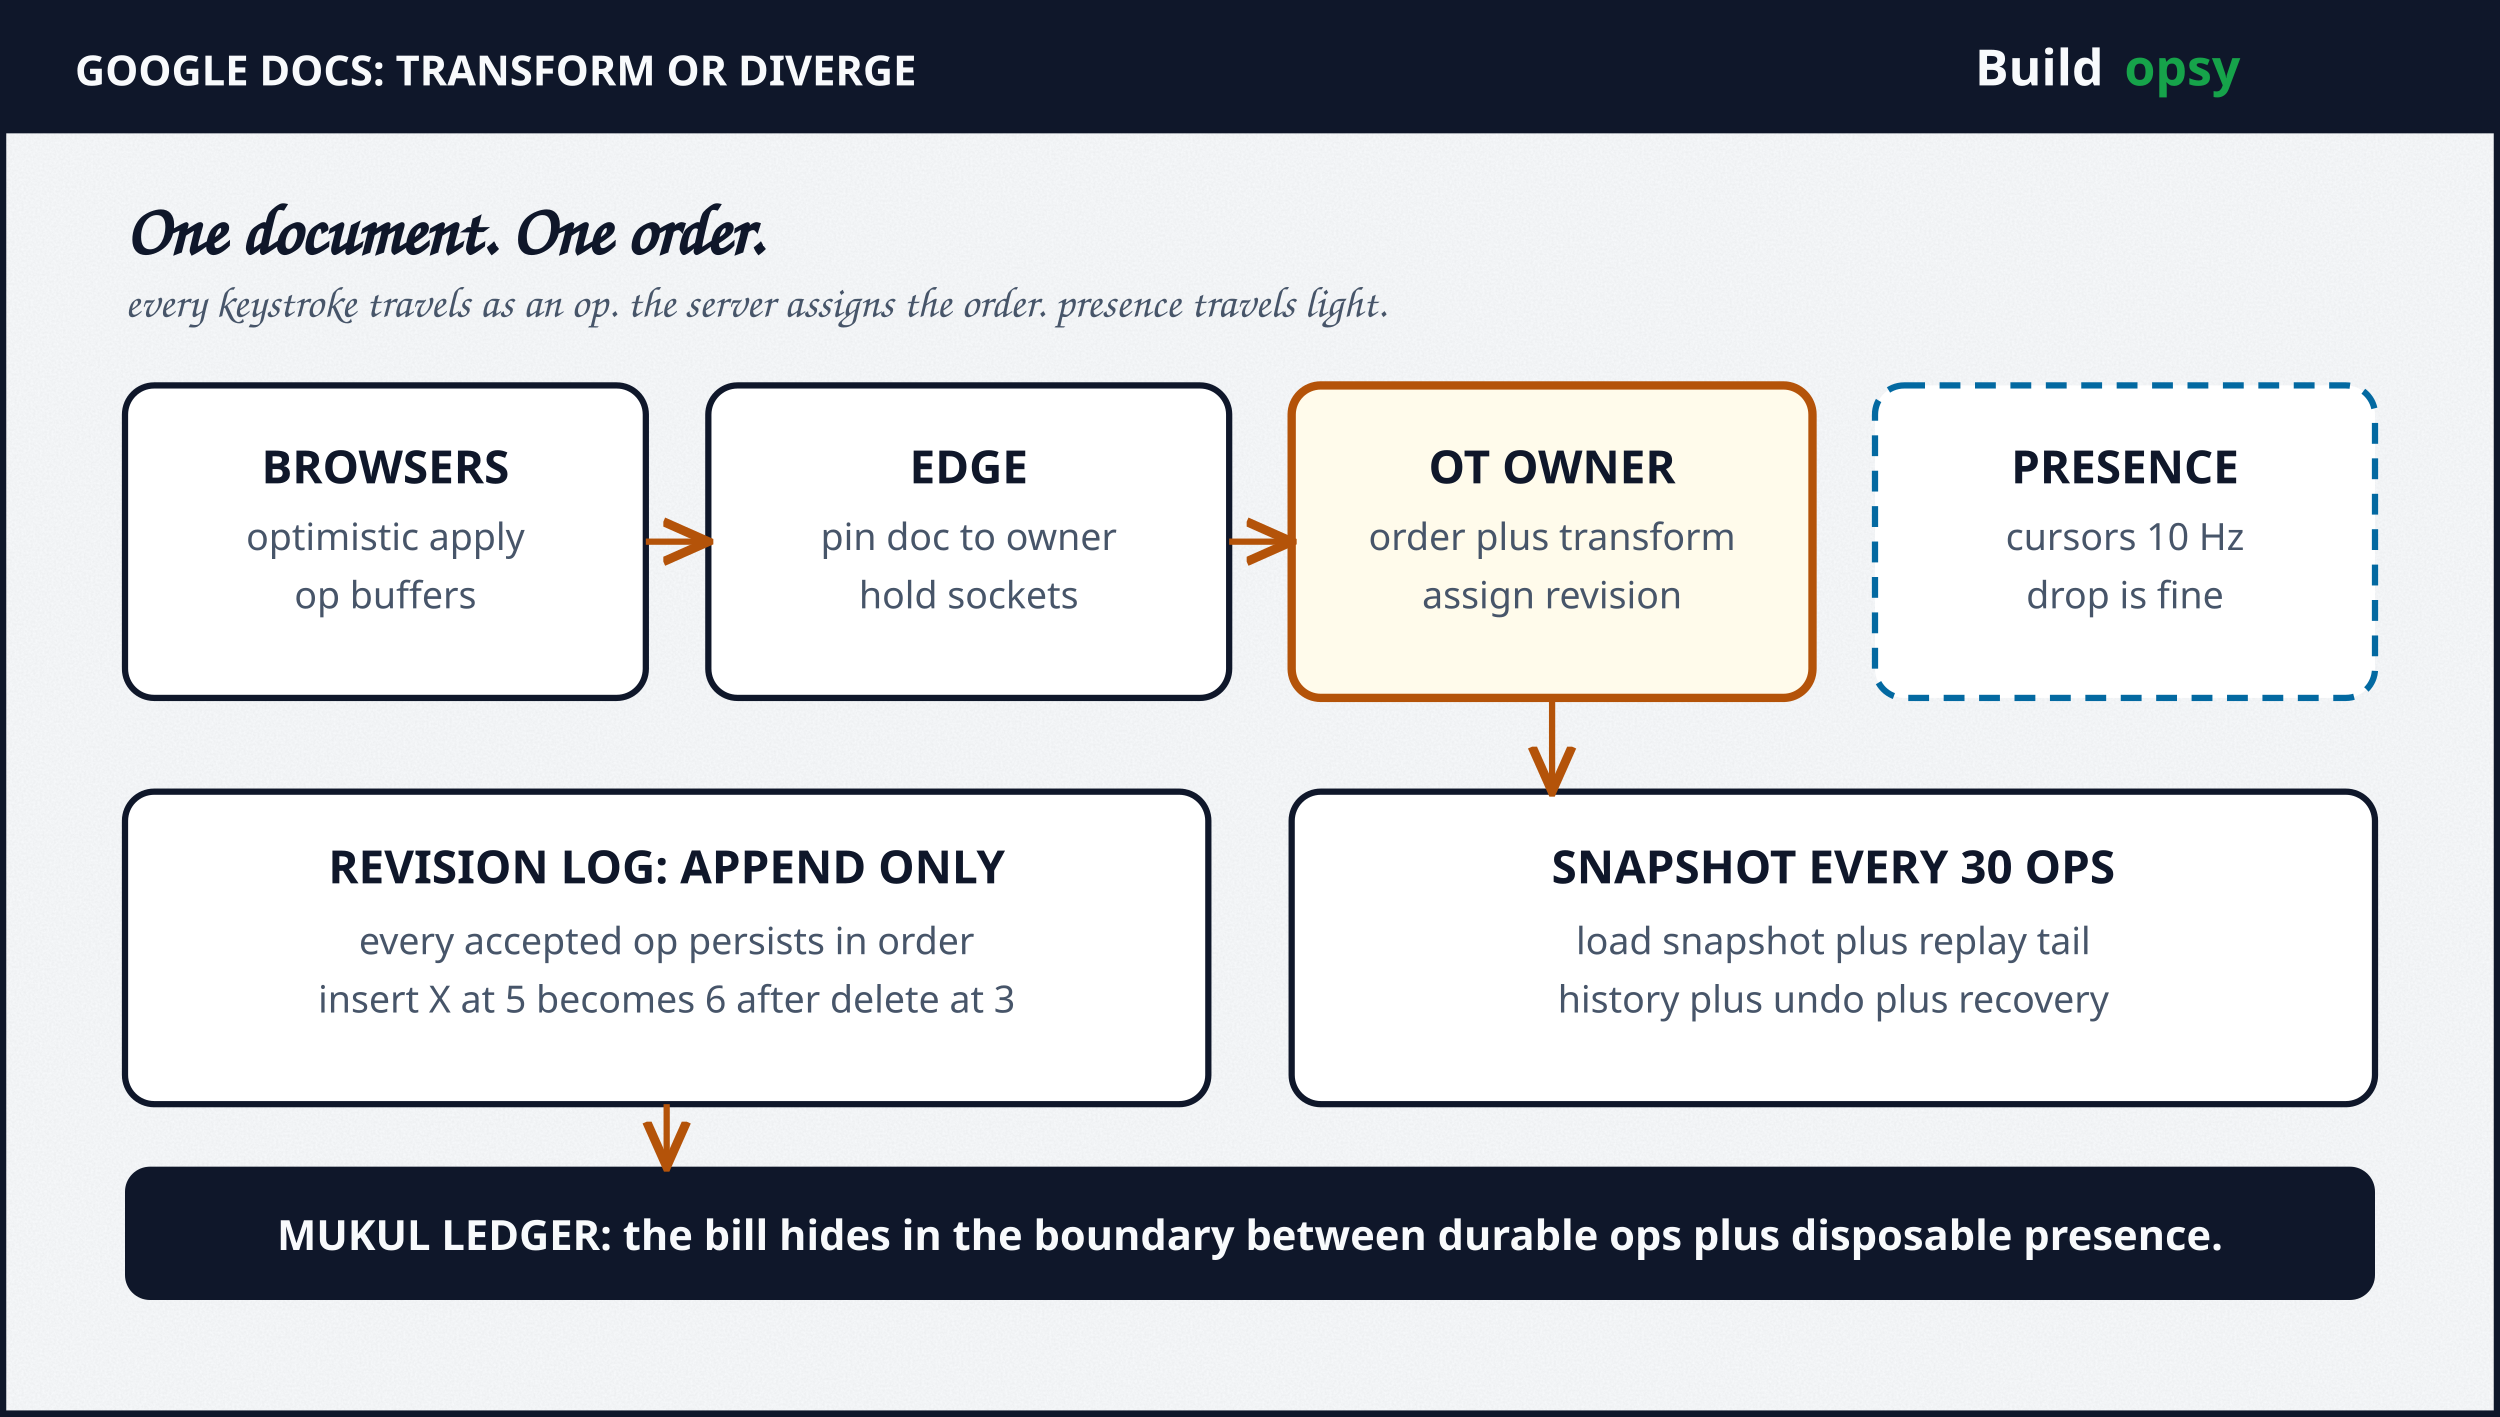
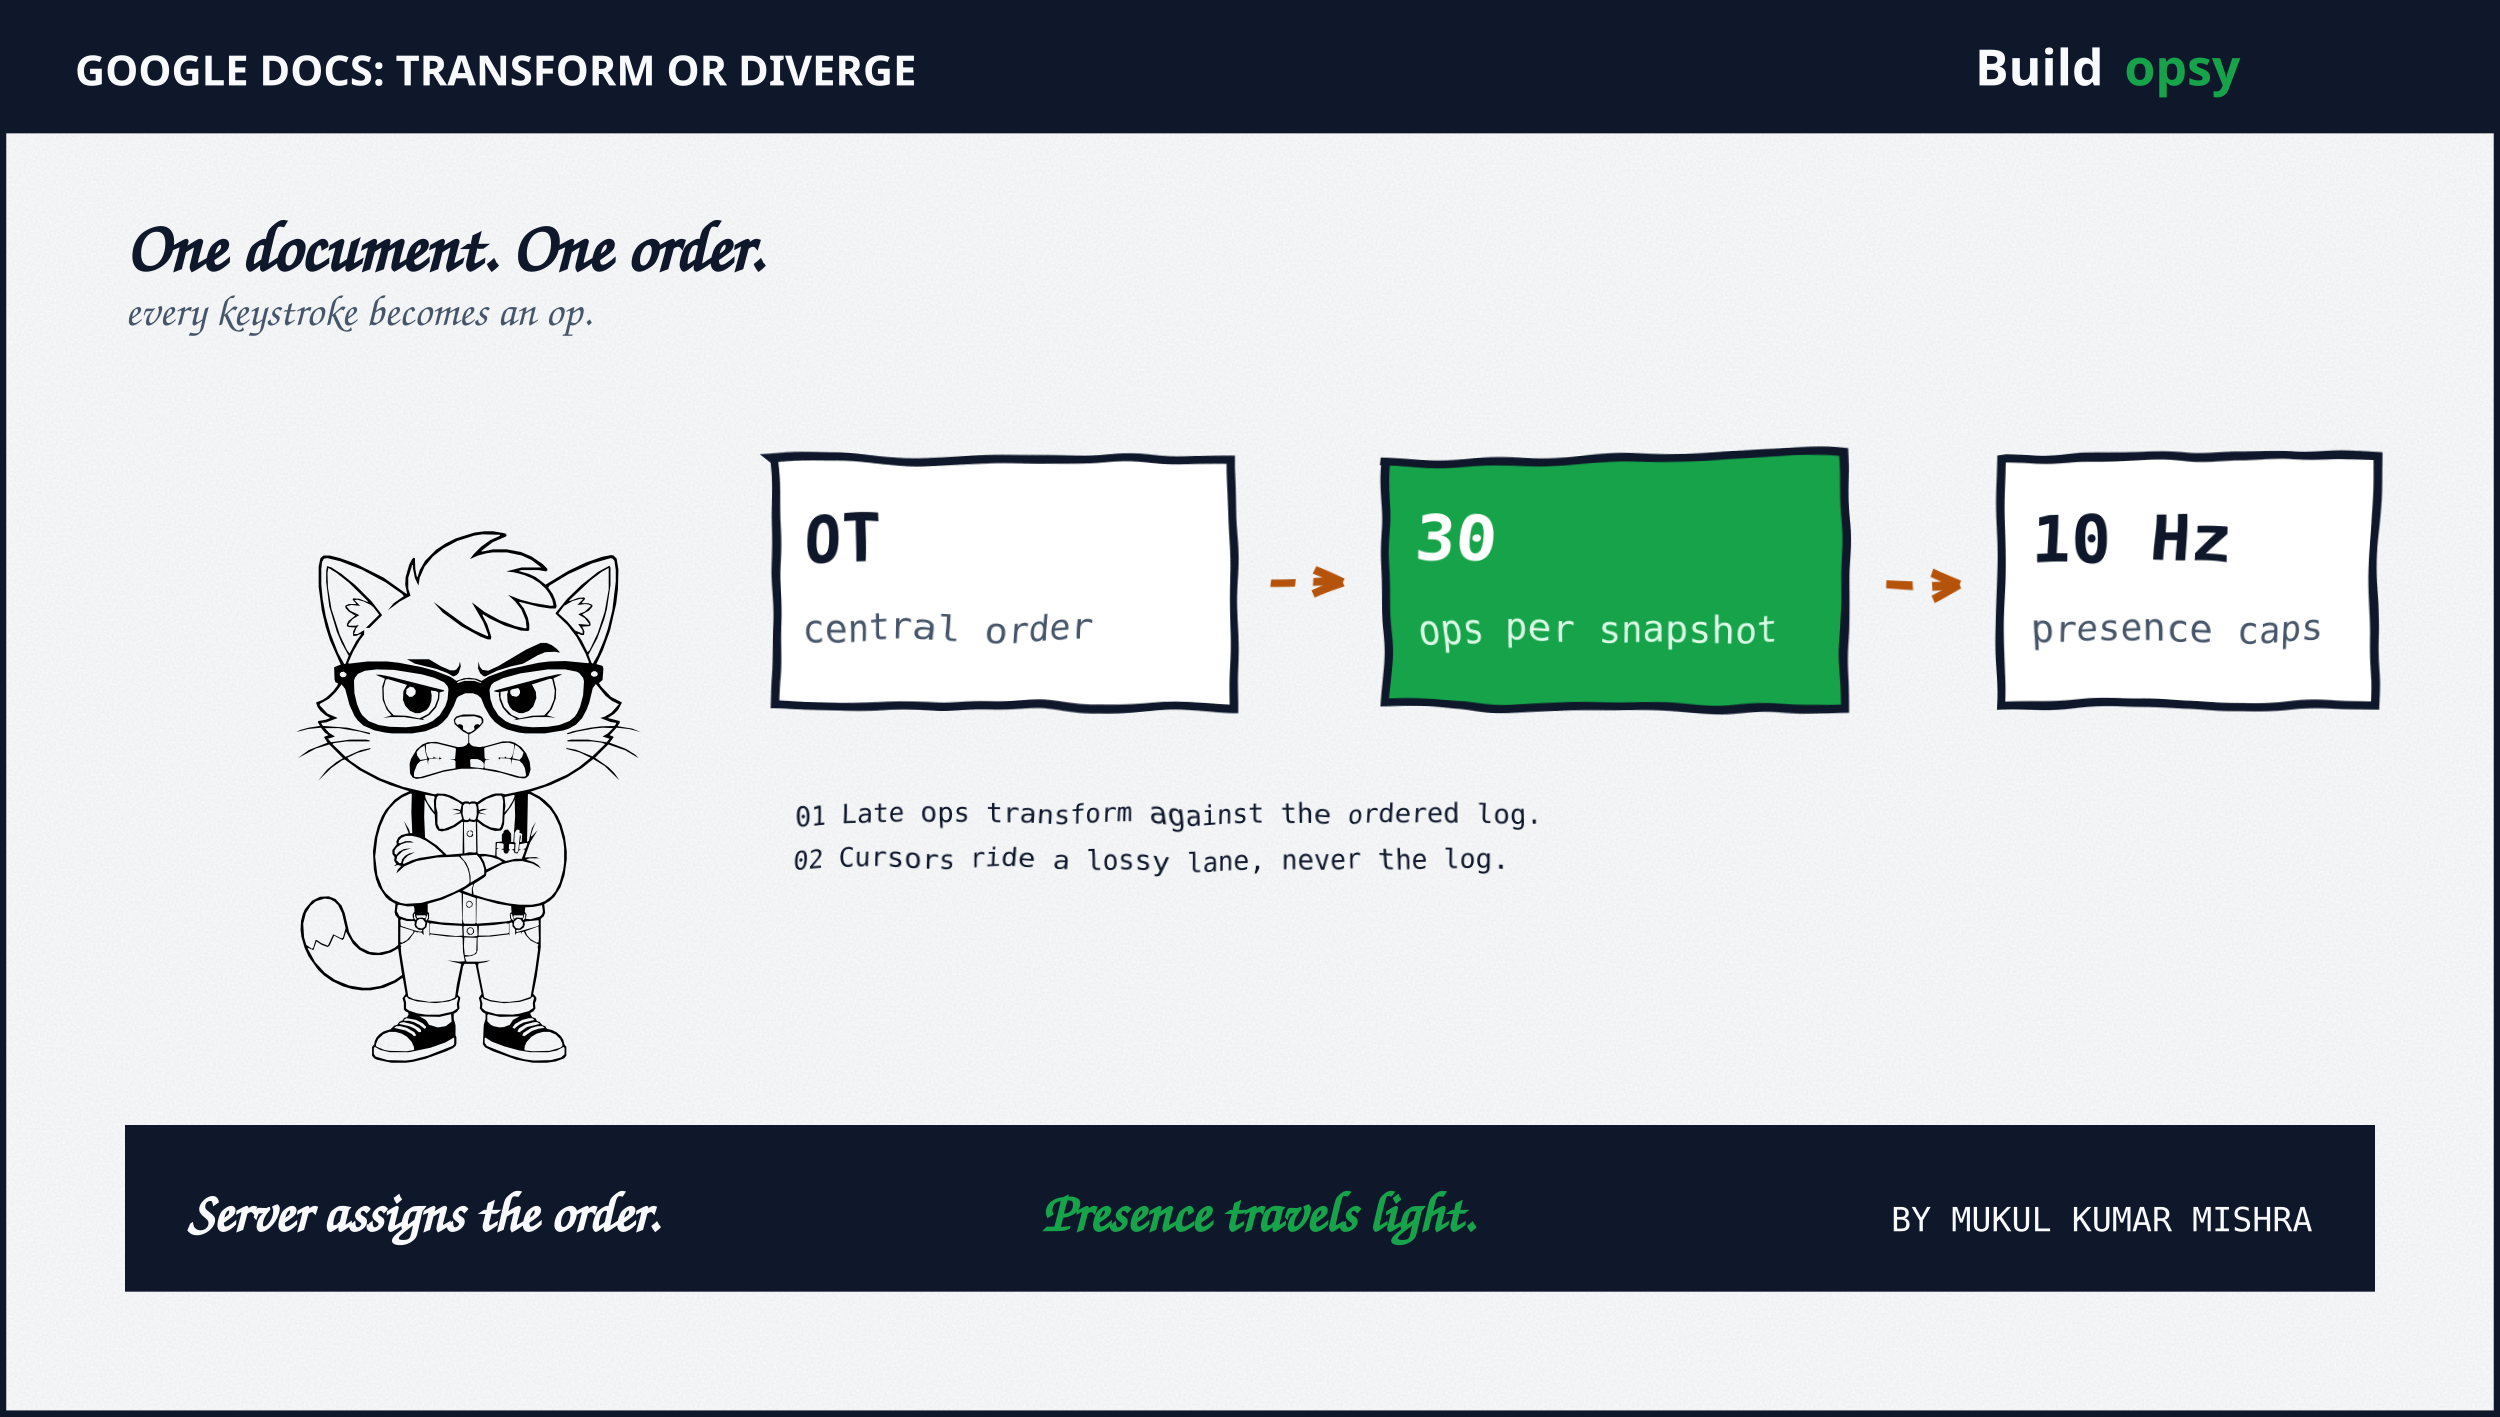
- <svg xmlns="http://www.w3.org/2000/svg" width="1200" height="680" viewBox="0 0 1200 680" role="img" aria-label="Google Docs collaboration diagram showing browsers plus WebSocket edge plus OT owner plus revision log plus presence lane">
+ <svg xmlns="http://www.w3.org/2000/svg" width="1200" height="680" viewBox="0 0 1200 680" role="img" aria-label="Google Docs OT ordering plus revision log diagram">
  <defs>
-     <filter id="grainG" x="0" y="0" width="100%" height="100%">
-       <feTurbulence type="fractalNoise" baseFrequency="0.9" numOctaves="2" seed="61" result="n" />
+     <filter id="roughen" x="-10%" y="-10%" width="120%" height="120%">
+       <feTurbulence type="fractalNoise" baseFrequency="0.02" numOctaves="2" seed="401" result="n" />
+       <feDisplacementMap in="SourceGraphic" in2="n" scale="6" />
+     </filter>
+     <filter id="grain" x="0" y="0" width="100%" height="100%">
+       <feTurbulence type="fractalNoise" baseFrequency="0.9" numOctaves="2" seed="402" result="n" />
      <feColorMatrix in="n" type="matrix" values="0 0 0 0 0 0 0 0 0 0 0 0 0 0 0 0 0 0 0.05 0" />
    </filter>
-     <marker id="arrG" viewBox="0 0 10 10" refX="9" refY="5" markerWidth="8" markerHeight="8" orient="auto-start-reverse">
-       <path d="M 0 1 L 9 5 L 0 9" fill="none" stroke="#b45309" stroke-width="1.8" />
-     </marker>
+     <style>.flow{stroke-dasharray:12 9;animation:ants 0.9s linear infinite}@keyframes ants{to{stroke-dashoffset:-21}}.pulse{animation:pulse 1.8s ease-in-out infinite}@keyframes pulse{0%,100%{opacity:1}50%{opacity:.35}}@media (prefers-reduced-motion:reduce){.flow,.pulse{animation:none}}</style>
  </defs>
  <rect x="0" y="0" width="1200" height="680" fill="#f8fafc" />
-   <rect x="0" y="0" width="1200" height="680" fill="#f8fafc" filter="url(#grainG)" />
+   <rect x="0" y="0" width="1200" height="680" fill="#f8fafc" filter="url(#grain)" />
  <rect x="0" y="0" width="1200" height="680" fill="none" stroke="#0f172a" stroke-width="6" />
  <rect x="0" y="0" width="1200" height="64" fill="#0f172a" />
  <text x="36" y="41" font-family="Sora, 'Segoe UI', Verdana, sans-serif" font-size="20" font-weight="bold" fill="#f8fafc">GOOGLE DOCS: TRANSFORM OR DIVERGE</text>
  <text x="948" y="41" font-family="Sora, 'Segoe UI', Verdana, sans-serif" font-size="24" font-weight="bold" fill="#f8fafc">Build<tspan dx="10" fill="#16a34a">opsy</tspan>
  </text>
-   <text x="60" y="122" font-family="'Segoe Script','Segoe Print','Comic Sans MS','Chalkboard SE',cursive" font-size="34" font-weight="bold" fill="#0f172a">One document. One order.</text>
-   <text x="60" y="152" font-family="'Segoe Script','Segoe Print','Comic Sans MS','Chalkboard SE',cursive" font-size="21" font-style="italic" fill="#475569">every keystroke travels as an op. the server assigns the order. presence travels light.</text>
-   <g font-family="Sora, 'Segoe UI', Verdana, sans-serif" text-anchor="middle">
-     <rect x="60" y="185" width="250" height="150" rx="14" fill="#ffffff" stroke="#0f172a" stroke-width="3" />
-     <text x="185" y="232" font-size="22" font-weight="bold" fill="#0f172a">BROWSERS</text>
-     <text x="185" y="264" font-size="18" fill="#475569">optimistic apply</text>
-     <text x="185" y="292" font-size="18" fill="#475569">op buffers</text>
-     <rect x="340" y="185" width="250" height="150" rx="14" fill="#ffffff" stroke="#0f172a" stroke-width="3" />
-     <text x="465" y="232" font-size="22" font-weight="bold" fill="#0f172a">EDGE</text>
-     <text x="465" y="264" font-size="18" fill="#475569">pin doc to owner</text>
-     <text x="465" y="292" font-size="18" fill="#475569">hold sockets</text>
-     <rect x="620" y="185" width="250" height="150" rx="14" fill="#fffbeb" stroke="#b45309" stroke-width="4" />
-     <text x="745" y="232" font-size="22" font-weight="bold" fill="#0f172a">OT OWNER</text>
-     <text x="745" y="264" font-size="18" fill="#475569">order plus transform</text>
-     <text x="745" y="292" font-size="18" fill="#475569">assign revision</text>
-     <rect x="900" y="185" width="240" height="150" rx="14" fill="#ffffff" stroke="#0369a1" stroke-width="3" stroke-dasharray="10 7" />
-     <text x="1020" y="232" font-size="22" font-weight="bold" fill="#0f172a">PRESENCE</text>
-     <text x="1020" y="264" font-size="18" fill="#475569">cursors 10 Hz</text>
-     <text x="1020" y="292" font-size="18" fill="#475569">drop is fine</text>
-     <rect x="60" y="380" width="520" height="150" rx="14" fill="#ffffff" stroke="#0f172a" stroke-width="3" />
-     <text x="320" y="424" font-size="22" font-weight="bold" fill="#0f172a">REVISION LOG: APPEND ONLY</text>
-     <text x="320" y="458" font-size="18" fill="#475569">every accepted op persists in order</text>
-     <text x="320" y="486" font-size="18" fill="#475569">insert X at 5 becomes 6 after delete at 3</text>
-     <rect x="620" y="380" width="520" height="150" rx="14" fill="#ffffff" stroke="#0f172a" stroke-width="3" />
-     <text x="880" y="424" font-size="22" font-weight="bold" fill="#0f172a">SNAPSHOT EVERY 30 OPS</text>
-     <text x="880" y="458" font-size="18" fill="#475569">load snapshot plus replay tail</text>
-     <text x="880" y="486" font-size="18" fill="#475569">history plus undo plus recovery</text>
-     <rect x="60" y="560" width="1080" height="64" rx="12" fill="#0f172a" />
-     <text x="600" y="600" font-size="20" font-weight="bold" fill="#f8fafc">MUKUL LEDGER: the bill hides in the boundary between durable ops plus disposable presence.</text>
+   <text x="60" y="130" font-family="'Segoe Script','Segoe Print','Comic Sans MS','Chalkboard SE',cursive" font-size="34" font-weight="bold" fill="#0f172a">One document. One order.</text>
+   <text x="60" y="156" font-family="'Segoe Script','Segoe Print','Comic Sans MS','Chalkboard SE',cursive" font-size="21" font-style="italic" fill="#475569">every keystroke becomes an op.</text>
+   <svg x="70" y="255" width="255" height="255" viewBox="0 0 100 100">
+     <g transform="translate(8.35,-2.08) scale(0.0831)">
+       <g id="cat-art" fill="#000" fill-rule="evenodd">
+         <path id="vector-1" d="" />
+         <path id="vector-2" d="" />
+         <path id="vector-3" d="" />
+         <path id="vector-4" d="" />
+         <path id="vector-5" d="" />
+         <path id="vector-6" d="" />
+         <path id="vector-7" d="" />
+         <path id="vector-8" d="" />
+         <path id="vector-9" d="" />
+         <path id="vector-10" d="M 633,922 L 627,926 L 626,933 L 631,939 L 638,939 L 643,934 L 643,928 L 639,923 Z M 633,924 L 637,924 L 641,928 L 640,935 L 635,938 L 628,933 L 629,927 Z" />
+         <path id="vector-11" d="M 630,862 L 625,867 L 625,873 L 628,877 L 633,878 L 639,874 L 640,868 L 636,863 Z M 630,864 L 634,864 L 638,868 L 638,872 L 634,876 L 630,876 L 626,872 L 626,868 Z" />
+         <path id="vector-12" d="M 629,704 L 626,710 L 627,714 L 632,718 L 638,717 L 641,714 L 640,705 L 637,703 Z M 632,704 L 637,705 L 640,709 L 636,716 L 632,716 L 628,712 L 628,708 Z" />
+         <path id="vector-13" d="M 497,552 L 498,574 L 504,583 L 512,586 L 527,584 L 573,570 L 614,563 L 653,563 L 703,572 L 740,583 L 756,585 L 762,583 L 767,578 L 771,565 L 769,547 L 761,528 L 750,514 L 735,504 L 725,501 L 708,501 L 669,512 L 655,514 L 641,512 L 636,509 L 632,504 L 632,485 L 642,480 L 656,468 L 664,458 L 664,451 L 661,446 L 656,443 L 643,440 L 618,440 L 602,445 L 597,452 L 599,462 L 617,478 L 630,485 L 630,504 L 625,510 L 618,513 L 606,514 L 557,502 L 538,503 L 526,508 L 513,519 L 500,541 Z M 634,543 L 636,541 L 650,541 L 658,544 L 665,550 L 665,560 L 663,562 L 635,559 Z M 531,510 L 533,526 L 537,539 L 535,541 L 521,543 L 514,533 L 513,525 L 521,516 Z M 736,509 L 743,513 L 755,526 L 752,536 L 746,543 L 730,539 Z M 602,518 L 600,541 L 588,542 L 598,543 L 601,546 L 601,562 L 576,566 L 521,582 L 510,582 L 507,580 L 507,571 L 514,553 L 521,546 L 537,542 L 539,555 L 539,546 L 542,541 L 562,539 L 565,541 L 566,545 L 566,541 L 570,540 L 566,538 L 566,535 L 564,539 L 554,538 L 552,535 L 550,539 L 541,540 L 537,534 L 534,524 L 534,508 L 546,505 L 560,506 L 600,516 Z M 666,517 L 668,515 L 705,505 L 721,504 L 732,507 L 734,509 L 733,521 L 730,533 L 726,539 L 716,538 L 714,535 L 712,538 L 702,538 L 701,535 L 701,537 L 697,539 L 700,540 L 701,545 L 701,541 L 703,539 L 723,540 L 727,543 L 727,554 L 729,542 L 746,545 L 753,552 L 758,561 L 761,578 L 758,581 L 747,581 L 692,566 L 667,562 L 666,555 L 668,544 L 680,542 L 670,542 L 667,539 Z M 600,453 L 604,448 L 613,445 L 644,444 L 659,449 L 661,457 L 656,464 L 652,462 L 646,463 L 643,467 L 644,474 L 636,480 L 629,481 L 618,474 L 618,466 L 615,463 L 609,462 L 606,464 L 601,459 Z" />
+         <path id="vector-14" d="M 420,350 L 441,359 L 435,377 L 436,407 L 445,429 L 456,442 L 437,448 L 453,446 L 485,446 L 531,453 L 526,450 L 542,441 L 557,424 L 564,405 L 565,390 L 576,387 L 574,385 L 451,354 L 430,350 Z M 498,377 L 506,379 L 511,386 L 510,394 L 503,400 L 496,400 L 489,393 L 490,383 Z M 443,361 L 448,360 L 491,373 L 483,387 L 482,407 L 487,420 L 498,432 L 510,437 L 520,437 L 535,430 L 541,423 L 546,411 L 547,397 L 545,386 L 556,387 L 562,390 L 561,404 L 554,422 L 539,439 L 519,449 L 490,443 L 461,442 L 449,429 L 443,418 L 439,405 L 438,380 Z" />
+         <path id="vector-15" d="M 843,349 L 833,349 L 805,355 L 689,386 L 689,388 L 700,390 L 699,395 L 701,408 L 708,425 L 721,440 L 739,450 L 733,453 L 778,446 L 813,446 L 828,448 L 808,442 L 819,428 L 828,404 L 829,383 L 823,358 Z M 743,380 L 747,386 L 747,392 L 744,397 L 739,400 L 729,398 L 725,392 L 725,386 L 729,383 Z M 820,360 L 826,386 L 824,406 L 815,428 L 802,442 L 774,443 L 746,449 L 728,441 L 711,423 L 703,402 L 703,389 L 720,386 L 718,395 L 719,412 L 724,423 L 730,430 L 745,437 L 754,437 L 767,432 L 777,422 L 784,403 L 783,389 L 774,372 L 815,359 Z" />
+         <path id="vector-16" d="M 491,315 L 509,325 L 558,337 L 582,346 L 596,354 L 603,351 L 608,346 L 613,331 L 611,320 L 609,330 L 603,338 L 599,340 L 589,340 L 568,331 L 541,315 Z" />
+         <path id="vector-17" d="M 838,300 L 831,292 L 819,283 L 807,278 L 794,278 L 761,293 L 697,331 L 675,341 L 662,339 L 656,332 L 653,320 L 652,336 L 657,347 L 664,353 L 668,354 L 695,341 L 727,331 L 754,325 L 787,306 L 804,299 L 826,298 Z" />
+         <path id="vector-18" d="M 959,80 L 953,79 L 933,83 L 896,96 L 856,115 L 805,146 L 783,129 L 768,122 L 744,115 L 750,113 L 789,113 L 806,116 L 809,114 L 809,110 L 798,99 L 773,82 L 749,72 L 717,66 L 686,66 L 662,71 L 659,70 L 685,50 L 715,37 L 717,34 L 714,30 L 686,25 L 667,25 L 644,28 L 602,41 L 578,53 L 557,67 L 532,92 L 520,113 L 515,129 L 513,127 L 510,111 L 509,86 L 506,85 L 502,89 L 496,101 L 488,129 L 487,146 L 491,165 L 490,167 L 438,130 L 376,99 L 340,86 L 316,80 L 302,80 L 295,86 L 291,105 L 291,151 L 298,204 L 307,242 L 317,273 L 341,327 L 326,333 L 327,361 L 329,367 L 335,370 L 333,375 L 323,388 L 309,401 L 300,407 L 285,413 L 289,424 L 295,432 L 305,441 L 317,448 L 307,452 L 290,455 L 289,457 L 294,466 L 268,470 L 250,475 L 240,480 L 267,473 L 296,470 L 305,481 L 313,487 L 303,491 L 311,504 L 268,521 L 244,539 L 285,517 L 315,508 L 346,539 L 331,548 L 310,565 L 290,590 L 320,561 L 344,544 L 350,542 L 383,566 L 424,588 L 453,600 L 496,614 L 479,622 L 463,633 L 442,657 L 434,671 L 425,693 L 418,720 L 414,750 L 416,791 L 421,814 L 427,830 L 443,854 L 451,861 L 465,869 L 463,888 L 465,895 L 471,902 L 471,962 L 464,968 L 450,975 L 427,980 L 407,978 L 386,968 L 369,950 L 360,933 L 350,890 L 343,873 L 329,858 L 314,852 L 294,853 L 276,862 L 260,881 L 255,892 L 251,908 L 250,928 L 252,944 L 259,968 L 268,988 L 290,1019 L 304,1032 L 321,1044 L 346,1056 L 367,1062 L 388,1065 L 408,1065 L 439,1059 L 466,1047 L 480,1037 L 482,1039 L 488,1073 L 481,1083 L 484,1093 L 484,1108 L 487,1112 L 493,1115 L 495,1119 L 491,1126 L 485,1127 L 481,1133 L 474,1136 L 469,1143 L 462,1145 L 454,1153 L 438,1158 L 428,1165 L 422,1172 L 418,1180 L 417,1187 L 412,1193 L 412,1213 L 417,1219 L 423,1222 L 456,1229 L 488,1229 L 504,1227 L 533,1220 L 580,1203 L 595,1196 L 601,1191 L 603,1186 L 603,1171 L 601,1167 L 601,1144 L 597,1130 L 597,1118 L 604,1114 L 610,1106 L 609,1095 L 612,1082 L 606,1075 L 618,1011 L 621,1005 L 645,1005 L 647,1008 L 660,1073 L 654,1082 L 657,1095 L 656,1106 L 662,1114 L 669,1118 L 669,1130 L 665,1143 L 663,1187 L 668,1194 L 686,1203 L 739,1222 L 777,1229 L 807,1229 L 828,1226 L 847,1219 L 852,1213 L 852,1193 L 848,1188 L 845,1177 L 840,1169 L 830,1160 L 820,1155 L 808,1152 L 804,1146 L 798,1144 L 791,1136 L 786,1135 L 782,1128 L 775,1126 L 770,1118 L 772,1115 L 777,1113 L 782,1106 L 781,1094 L 784,1087 L 784,1081 L 777,1073 L 785,1033 L 794,968 L 794,903 L 801,897 L 804,889 L 802,870 L 815,862 L 825,853 L 839,831 L 848,804 L 853,768 L 853,750 L 849,718 L 841,690 L 832,670 L 818,649 L 804,635 L 792,626 L 771,615 L 816,600 L 853,583 L 888,561 L 913,541 L 939,557 L 972,589 L 961,573 L 948,560 L 917,538 L 947,508 L 985,521 L 1016,539 L 1008,531 L 987,518 L 950,504 L 959,492 L 958,490 L 950,487 L 966,470 L 994,473 L 1021,480 L 1001,472 L 970,467 L 969,465 L 973,459 L 973,455 L 946,448 L 960,439 L 969,430 L 978,413 L 953,400 L 931,377 L 926,369 L 934,362 L 936,336 L 934,330 L 920,326 L 935,294 L 951,250 L 965,189 L 969,156 L 970,112 L 966,87 Z M 667,1173 L 669,1172 L 683,1181 L 712,1192 L 745,1201 L 770,1205 L 812,1205 L 831,1201 L 846,1193 L 848,1196 L 848,1210 L 840,1217 L 817,1223 L 778,1224 L 756,1221 L 725,1212 L 672,1191 L 667,1184 Z M 598,1173 L 598,1187 L 594,1191 L 538,1213 L 504,1222 L 488,1224 L 447,1223 L 420,1215 L 416,1209 L 416,1196 L 418,1193 L 431,1200 L 452,1205 L 496,1205 L 544,1195 L 578,1183 L 597,1172 Z M 843,1186 L 843,1191 L 838,1195 L 814,1202 L 776,1203 L 759,1201 L 757,1199 L 758,1191 L 762,1182 L 773,1170 L 785,1163 L 799,1159 L 814,1159 L 828,1165 L 838,1175 Z M 421,1186 L 426,1175 L 438,1164 L 451,1159 L 465,1159 L 479,1163 L 491,1170 L 502,1182 L 507,1194 L 507,1200 L 490,1203 L 451,1202 L 440,1200 L 423,1193 L 421,1191 Z M 803,1150 L 789,1152 L 774,1157 L 757,1169 L 752,1167 L 755,1161 L 773,1150 L 787,1146 L 798,1146 Z M 462,1150 L 467,1146 L 476,1146 L 491,1150 L 508,1160 L 512,1167 L 507,1169 L 502,1164 L 488,1156 Z M 792,1141 L 763,1148 L 746,1160 L 741,1158 L 745,1151 L 760,1142 L 779,1137 L 786,1137 Z M 473,1141 L 477,1138 L 484,1137 L 504,1142 L 518,1150 L 523,1155 L 523,1159 L 518,1160 L 509,1152 L 496,1146 Z M 780,1132 L 755,1138 L 745,1143 L 734,1152 L 730,1149 L 736,1141 L 752,1132 L 767,1128 L 775,1128 Z M 484,1132 L 490,1128 L 512,1132 L 527,1140 L 534,1147 L 534,1150 L 531,1152 L 519,1143 L 507,1137 L 496,1134 L 485,1134 Z M 673,1135 L 673,1121 L 675,1119 L 701,1125 L 746,1124 L 731,1132 L 724,1143 L 711,1148 L 701,1149 L 687,1146 L 681,1143 Z M 592,1136 L 579,1146 L 561,1149 L 541,1143 L 534,1132 L 519,1124 L 565,1125 L 591,1119 Z M 779,1082 L 776,1093 L 777,1105 L 767,1112 L 745,1118 L 730,1120 L 694,1119 L 669,1112 L 661,1105 L 662,1095 L 659,1083 L 662,1080 L 664,1084 L 680,1090 L 711,1094 L 747,1091 L 770,1084 L 776,1079 Z M 486,1082 L 490,1079 L 495,1084 L 514,1090 L 556,1094 L 586,1090 L 600,1085 L 605,1080 L 607,1083 L 604,1095 L 605,1106 L 595,1113 L 564,1120 L 534,1120 L 514,1117 L 496,1111 L 489,1106 L 489,1092 Z M 621,945 L 649,946 L 648,978 L 643,983 L 634,986 L 622,985 L 620,965 Z M 266,970 L 268,969 L 279,974 L 286,954 L 298,962 L 312,967 L 316,963 L 326,941 L 345,951 L 348,948 L 353,932 L 369,960 L 383,973 L 400,982 L 413,985 L 434,985 L 455,979 L 471,970 L 480,1030 L 463,1042 L 431,1055 L 406,1059 L 391,1059 L 360,1054 L 328,1041 L 305,1025 L 283,1001 Z M 505,930 L 506,932 L 504,936 L 491,951 L 480,957 L 476,956 L 476,921 Z M 789,920 L 790,947 L 789,956 L 785,957 L 771,949 L 763,940 L 759,931 Z M 619,921 L 621,919 L 650,919 L 651,940 L 649,942 L 638,943 L 620,942 Z M 722,914 L 722,934 L 719,936 L 676,941 L 653,941 L 654,919 L 688,917 L 715,913 Z M 543,916 L 545,913 L 577,917 L 616,919 L 617,941 L 602,942 L 545,936 L 543,934 Z M 728,911 L 730,913 L 730,920 L 736,927 L 736,940 L 739,935 L 749,933 L 752,938 L 751,933 L 756,932 L 760,940 L 771,952 L 789,961 L 787,966 L 788,972 L 782,1016 L 771,1080 L 747,1088 L 724,1091 L 705,1091 L 680,1087 L 666,1081 L 652,1010 L 653,1004 L 670,1001 L 680,997 L 658,1000 L 626,1000 L 622,989 L 638,987 L 648,982 L 651,974 L 651,946 L 653,944 L 682,943 L 722,938 L 723,942 L 723,913 Z M 537,911 L 542,913 L 542,942 L 544,938 L 582,943 L 614,944 L 617,946 L 618,978 L 622,999 L 609,1000 L 582,997 L 614,1005 L 604,1052 L 600,1081 L 590,1086 L 571,1090 L 541,1091 L 506,1085 L 494,1079 L 478,981 L 477,967 L 480,965 L 478,966 L 476,961 L 486,957 L 496,950 L 509,932 L 514,933 L 512,937 L 515,933 L 524,934 L 529,940 L 528,928 L 535,922 Z M 789,906 L 790,917 L 786,920 L 740,933 L 738,931 L 739,928 L 748,928 L 756,922 L 758,915 L 757,911 L 759,909 Z M 476,906 L 478,904 L 491,908 L 507,908 L 509,910 L 508,916 L 510,922 L 518,928 L 525,928 L 526,931 L 521,932 L 511,930 L 477,919 Z M 741,903 L 748,904 L 754,912 L 753,919 L 746,925 L 738,924 L 733,917 L 734,909 Z M 520,903 L 527,904 L 533,912 L 531,921 L 525,925 L 516,923 L 512,917 L 514,907 Z M 754,895 L 754,899 L 752,901 L 739,900 L 735,903 L 732,899 L 733,895 Z M 512,895 L 533,895 L 534,898 L 532,902 L 526,900 L 514,901 Z M 759,891 L 759,901 L 755,906 L 753,903 L 756,899 L 756,894 Z M 728,891 L 733,904 L 732,907 L 727,902 L 726,893 Z M 538,891 L 539,901 L 535,907 L 533,904 Z M 507,891 L 509,892 L 510,899 L 513,903 L 511,906 L 507,901 Z M 797,872 L 799,887 L 797,893 L 792,898 L 771,904 L 760,903 L 762,893 L 758,887 L 759,877 L 777,876 Z M 470,872 L 473,871 L 493,875 L 506,874 L 508,880 L 508,887 L 504,892 L 504,899 L 506,902 L 504,904 L 491,903 L 474,897 L 468,886 Z M 318,859 L 327,864 L 335,872 L 344,890 L 352,924 L 346,946 L 342,947 L 324,938 L 312,964 L 297,958 L 287,951 L 284,951 L 279,968 L 276,971 L 263,962 L 258,945 L 256,914 L 262,890 L 273,873 L 285,863 L 305,857 Z M 649,857 L 651,856 L 697,869 L 727,874 L 728,888 L 725,890 L 724,894 L 725,903 L 727,905 L 725,907 L 714,909 L 650,914 L 648,912 Z M 618,846 L 647,856 L 647,912 L 645,914 L 621,914 L 619,912 L 617,903 Z M 615,845 L 616,914 L 568,911 L 539,906 L 541,902 L 541,890 L 538,887 L 538,869 L 572,859 L 609,842 Z M 641,826 L 638,834 L 638,847 L 617,839 L 639,825 Z M 659,762 L 669,761 L 682,763 L 700,769 L 707,774 L 671,791 L 666,774 Z M 614,760 L 649,758 L 656,766 L 662,777 L 666,790 L 666,802 L 635,821 L 635,806 L 631,789 L 625,776 L 613,762 Z M 694,761 L 694,746 L 696,744 L 701,745 L 694,742 L 695,731 L 708,732 L 710,734 L 710,744 L 704,745 L 710,747 L 710,751 L 713,755 L 718,755 L 721,752 L 721,749 L 725,747 L 722,745 L 722,735 L 724,733 L 734,734 L 734,744 L 728,747 L 732,747 L 735,754 L 741,755 L 745,748 L 749,746 L 745,745 L 746,734 L 761,731 L 764,732 L 760,743 L 752,746 L 757,745 L 758,749 L 751,767 L 736,767 L 715,772 Z M 463,748 L 468,741 L 478,734 L 490,730 L 507,730 L 499,727 L 488,727 L 475,732 L 472,731 L 473,725 L 479,719 L 489,715 L 503,715 L 519,719 L 534,726 L 553,739 L 573,757 L 520,765 L 503,770 L 483,779 L 482,775 L 485,768 L 493,760 L 509,752 L 496,755 L 487,760 L 480,768 L 478,776 L 474,777 L 467,770 L 469,761 L 482,749 L 501,743 L 484,745 L 473,751 L 467,758 L 463,755 Z M 744,701 L 747,704 L 745,707 L 752,711 L 751,729 L 747,729 L 749,717 L 747,712 L 743,750 L 738,753 L 736,751 L 737,731 L 734,729 L 735,708 L 740,701 Z M 647,682 L 648,751 L 646,753 L 632,752 L 621,755 L 620,684 L 629,684 L 633,682 L 643,684 Z M 622,642 L 630,642 L 632,644 L 636,642 L 645,642 L 647,644 L 649,651 L 649,667 L 647,676 L 644,679 L 635,678 L 633,673 L 633,676 L 629,679 L 623,679 L 620,677 L 617,665 L 618,647 Z M 735,633 L 736,671 L 732,729 L 727,729 L 727,710 L 720,701 L 714,701 L 710,704 L 710,707 L 706,712 L 706,728 L 692,729 L 691,760 L 668,756 L 654,756 L 651,754 L 650,684 L 651,683 L 662,692 L 680,701 L 691,704 L 704,703 L 708,698 L 711,688 L 712,668 L 727,648 Z M 531,633 L 544,655 L 554,667 L 555,689 L 557,696 L 562,703 L 570,705 L 584,702 L 601,694 L 616,683 L 618,684 L 617,755 L 581,758 L 559,737 L 532,719 L 530,672 Z M 693,624 L 704,624 L 707,627 L 709,637 L 707,683 L 704,694 L 700,699 L 681,696 L 667,689 L 651,677 L 654,664 L 672,667 L 656,662 L 655,660 L 674,654 L 663,654 L 654,657 L 652,644 L 672,631 Z M 562,624 L 572,624 L 584,627 L 607,638 L 615,644 L 612,657 L 604,654 L 592,654 L 611,659 L 611,662 L 594,667 L 613,664 L 616,677 L 596,691 L 576,699 L 565,699 L 560,688 L 560,662 L 557,649 L 557,635 L 559,627 Z M 734,622 L 735,625 L 731,635 L 721,652 L 712,662 L 714,647 L 712,627 Z M 532,622 L 552,625 L 554,627 L 552,635 L 553,661 L 538,640 L 533,629 Z M 791,632 L 814,653 L 824,667 L 836,692 L 845,726 L 847,742 L 847,775 L 845,791 L 837,821 L 827,841 L 818,852 L 803,863 L 790,868 L 774,871 L 746,871 L 721,868 L 671,857 L 642,848 L 640,835 L 643,824 L 666,809 L 670,805 L 671,798 L 707,779 L 730,773 L 752,772 L 776,778 L 795,789 L 788,781 L 779,775 L 761,769 L 768,766 L 790,766 L 796,768 L 783,763 L 758,764 L 770,730 L 787,702 L 773,717 L 772,714 L 776,700 L 783,683 L 774,698 L 767,726 L 763,729 L 765,620 L 771,621 Z M 499,619 L 502,620 L 501,662 L 503,709 L 498,709 L 496,701 L 484,681 L 495,709 L 479,713 L 471,719 L 467,728 L 468,734 L 458,747 L 458,756 L 463,763 L 462,771 L 467,779 L 461,784 L 470,781 L 478,783 L 470,792 L 467,800 L 485,784 L 513,772 L 559,764 L 609,762 L 620,773 L 628,788 L 632,802 L 633,818 L 632,822 L 623,829 L 598,842 L 567,855 L 523,867 L 488,869 L 477,867 L 460,860 L 443,845 L 436,835 L 424,804 L 419,762 L 424,718 L 431,693 L 442,668 L 451,654 L 465,639 L 480,628 Z M 971,417 L 954,436 L 939,445 L 929,448 L 952,457 L 964,459 L 965,461 L 961,466 L 930,467 L 906,470 L 867,478 L 853,483 L 855,485 L 876,479 L 914,472 L 934,470 L 958,471 L 946,483 L 934,490 L 950,495 L 943,503 L 901,497 L 863,497 L 854,499 L 855,501 L 910,501 L 932,504 L 940,507 L 911,535 L 874,520 L 852,516 L 852,518 L 882,526 L 907,538 L 881,559 L 854,576 L 803,599 L 767,610 L 714,621 L 706,619 L 692,619 L 684,621 L 663,630 L 650,639 L 645,637 L 637,637 L 633,639 L 630,637 L 622,637 L 617,639 L 593,625 L 578,620 L 560,619 L 554,621 L 482,604 L 431,585 L 389,563 L 361,544 L 356,538 L 379,527 L 407,519 L 409,516 L 386,521 L 352,536 L 322,507 L 325,505 L 354,501 L 406,501 L 407,499 L 399,497 L 362,497 L 319,503 L 312,495 L 328,490 L 315,482 L 305,471 L 337,471 L 385,479 L 406,485 L 408,482 L 356,470 L 301,466 L 297,461 L 298,459 L 308,458 L 334,448 L 311,438 L 293,419 L 294,416 L 315,404 L 330,389 L 343,372 L 351,382 L 361,419 L 372,443 L 379,453 L 392,465 L 417,476 L 441,481 L 458,483 L 502,483 L 533,478 L 560,467 L 571,459 L 583,446 L 597,421 L 604,403 L 608,399 L 623,392 L 640,392 L 651,396 L 659,403 L 667,423 L 679,444 L 690,457 L 705,468 L 718,474 L 744,481 L 760,483 L 803,483 L 846,476 L 858,472 L 874,463 L 888,448 L 898,429 L 904,413 L 912,380 L 919,371 L 941,398 L 955,409 Z M 604,368 L 609,364 L 626,360 L 645,361 L 660,368 L 658,369 L 644,364 L 621,364 L 606,369 Z M 339,347 L 342,344 L 348,343 L 354,348 L 354,351 L 351,355 L 344,356 L 339,352 Z M 908,346 L 913,342 L 918,342 L 923,346 L 923,350 L 921,353 L 914,355 L 908,351 Z M 890,357 L 892,365 L 890,397 L 883,423 L 876,438 L 871,445 L 859,455 L 836,464 L 810,468 L 775,469 L 753,467 L 727,461 L 714,455 L 698,442 L 686,423 L 680,405 L 678,384 L 682,373 L 687,368 L 708,358 L 748,347 L 810,338 L 850,338 L 875,343 L 881,346 Z M 373,357 L 380,348 L 396,341 L 422,338 L 461,339 L 524,349 L 553,357 L 575,367 L 583,376 L 585,383 L 583,406 L 578,421 L 565,442 L 549,455 L 536,461 L 517,466 L 489,469 L 452,468 L 427,464 L 404,455 L 390,442 L 385,434 L 378,417 L 372,392 L 371,364 Z M 884,178 L 890,179 L 877,192 L 895,190 L 903,191 L 908,194 L 894,207 L 879,213 L 894,222 L 904,235 L 903,237 L 879,235 L 889,250 L 889,257 L 872,250 L 854,229 L 834,211 L 847,194 L 866,183 Z M 948,108 L 948,157 L 939,207 L 923,256 L 905,294 L 900,299 L 887,273 L 877,258 L 879,257 L 886,260 L 892,260 L 893,252 L 888,241 L 904,240 L 907,238 L 906,231 L 901,224 L 888,213 L 903,205 L 911,196 L 911,192 L 902,188 L 888,188 L 887,187 L 894,179 L 894,176 L 892,175 L 879,176 L 860,183 L 858,182 L 907,136 L 932,117 Z M 313,108 L 331,119 L 359,141 L 403,184 L 401,185 L 383,178 L 369,177 L 368,180 L 376,189 L 375,190 L 359,190 L 351,194 L 352,199 L 359,207 L 374,216 L 359,228 L 355,235 L 355,240 L 359,242 L 374,243 L 369,252 L 369,262 L 376,262 L 385,258 L 387,259 L 376,274 L 361,302 L 355,294 L 339,260 L 320,201 L 312,152 L 311,119 Z M 961,92 L 964,113 L 964,139 L 956,205 L 946,246 L 938,270 L 923,306 L 912,325 L 909,323 L 902,305 L 922,268 L 938,224 L 944,201 L 952,147 L 952,108 L 950,103 L 924,117 L 887,146 L 854,178 L 828,210 L 828,212 L 855,238 L 875,264 L 895,301 L 903,321 L 902,324 L 850,319 L 813,320 L 789,323 L 720,338 L 676,354 L 660,364 L 648,359 L 632,357 L 620,358 L 603,364 L 590,355 L 554,341 L 525,333 L 473,323 L 446,320 L 402,320 L 359,325 L 358,323 L 369,298 L 384,272 L 394,259 L 394,249 L 379,258 L 371,258 L 376,245 L 382,237 L 375,239 L 359,239 L 358,236 L 368,224 L 383,215 L 362,205 L 354,195 L 365,192 L 385,194 L 372,181 L 378,180 L 393,184 L 409,192 L 415,197 L 428,214 L 398,244 L 406,244 L 434,216 L 434,214 L 411,184 L 374,147 L 343,122 L 320,107 L 310,104 L 308,116 L 308,140 L 315,195 L 332,252 L 343,278 L 359,307 L 352,325 L 349,326 L 335,301 L 318,257 L 307,217 L 300,178 L 297,146 L 297,110 L 299,94 L 303,87 L 311,86 L 340,93 L 389,112 L 443,141 L 480,167 L 484,172 L 461,188 L 448,204 L 475,184 L 499,171 L 494,155 L 494,130 L 503,101 L 505,103 L 504,106 L 509,131 L 517,148 L 520,130 L 531,105 L 550,82 L 573,64 L 605,47 L 643,35 L 662,32 L 701,33 L 702,34 L 700,36 L 680,45 L 659,60 L 642,77 L 634,88 L 652,80 L 671,75 L 685,73 L 718,73 L 751,80 L 773,90 L 795,107 L 751,107 L 716,116 L 733,118 L 756,124 L 775,132 L 791,142 L 805,155 L 813,166 L 820,180 L 823,193 L 817,194 L 775,187 L 748,180 L 720,169 L 736,184 L 750,202 L 760,226 L 762,244 L 759,245 L 737,240 L 702,227 L 667,208 L 638,186 L 664,231 L 675,260 L 674,263 L 645,250 L 621,236 L 551,185 L 572,209 L 614,240 L 658,264 L 674,270 L 681,270 L 682,264 L 673,236 L 662,215 L 663,213 L 679,223 L 713,239 L 749,250 L 766,251 L 768,248 L 768,236 L 765,221 L 756,200 L 745,186 L 746,185 L 789,196 L 815,200 L 828,200 L 830,195 L 827,181 L 821,167 L 811,153 L 814,148 L 857,122 L 910,98 L 952,86 L 957,87 Z" />
+       </g>
+     </g>
+   </svg>
+   <g filter="url(#roughen)">
+     <path d="M370.0,219.6 L591.6,221.5 L591.5,339.5 L372.3,338.4 L371.5,220.8 Z" fill="#ffffff" stroke="#0f172a" stroke-width="4" />
+     <text x="385" y="270" font-family="monospace" font-size="32" font-weight="bold" fill="#0f172a">OT</text>
+     <text x="385" y="308" font-family="monospace" font-size="18" fill="#475569">central order</text>
+     <path d="M610.0,280.0 Q627.5,280.0 645.0,280.0" fill="none" stroke="#b45309" stroke-width="4" class="flow" />
+     <line x1="645.0" y1="280.0" x2="631.3" y2="286.1" stroke="#b45309" stroke-width="4" />
+     <line x1="645.0" y1="280.0" x2="631.3" y2="273.9" stroke="#b45309" stroke-width="4" />
+     <path d="M663.4,222.2 L885.9,217.9 L886.3,340.9 L665.1,337.6 L665.8,222.4 Z" fill="#16a34a" stroke="#0f172a" stroke-width="4" />
+     <text x="680" y="270" font-family="monospace" font-size="32" font-weight="bold" fill="#ffffff">30</text>
+     <text x="680" y="308" font-family="monospace" font-size="18" fill="#dcfce7">ops per snapshot</text>
+     <path d="M905.0,280.0 Q922.5,280.0 940.0,280.0" fill="none" stroke="#b45309" stroke-width="4" class="flow" />
+     <line x1="940.0" y1="280.0" x2="926.3" y2="286.1" stroke="#b45309" stroke-width="4" />
+     <line x1="940.0" y1="280.0" x2="926.3" y2="273.9" stroke="#b45309" stroke-width="4" />
+     <path d="M962.1,219.0 L1140.8,218.3 L1140.1,338.7 L960.1,338.3 L959.8,219.4 Z" fill="#ffffff" stroke="#0f172a" stroke-width="4" />
+     <text x="975" y="270" font-family="monospace" font-size="32" font-weight="bold" fill="#0f172a">10 Hz</text>
+     <text x="975" y="308" font-family="monospace" font-size="18" fill="#475569">presence caps</text>
+     <text x="380" y="395" font-family="monospace" font-size="13" fill="#0f172a">01  Late ops transform against the ordered log.</text>
+     <text x="380" y="417" font-family="monospace" font-size="13" fill="#0f172a">02  Cursors ride a lossy lane, never the log.</text>
  </g>
-   <g stroke="#b45309" stroke-width="3" fill="none" marker-end="url(#arrG)">
-     <line x1="310" y1="260" x2="340" y2="260" />
-     <line x1="590" y1="260" x2="620" y2="260" />
-     <line x1="745" y1="335" x2="745" y2="380" />
-     <line x1="320" y1="530" x2="320" y2="560" />
-   </g>
+   <rect x="60" y="540" width="1080" height="80" fill="#0f172a" />
+   <text x="90" y="591" font-family="'Segoe Script','Segoe Print','Comic Sans MS','Chalkboard SE',cursive" font-size="27" font-weight="bold" fill="#f8fafc">Server assigns the order.</text>
+   <text x="500" y="591" font-family="'Segoe Script','Segoe Print','Comic Sans MS','Chalkboard SE',cursive" font-size="27" font-weight="bold" fill="#16a34a">Presence travels light.</text>
+   <text x="1110" y="591" text-anchor="end" font-family="monospace" font-size="16" fill="#f8fafc">BY MUKUL KUMAR MISHRA</text>
</svg>
